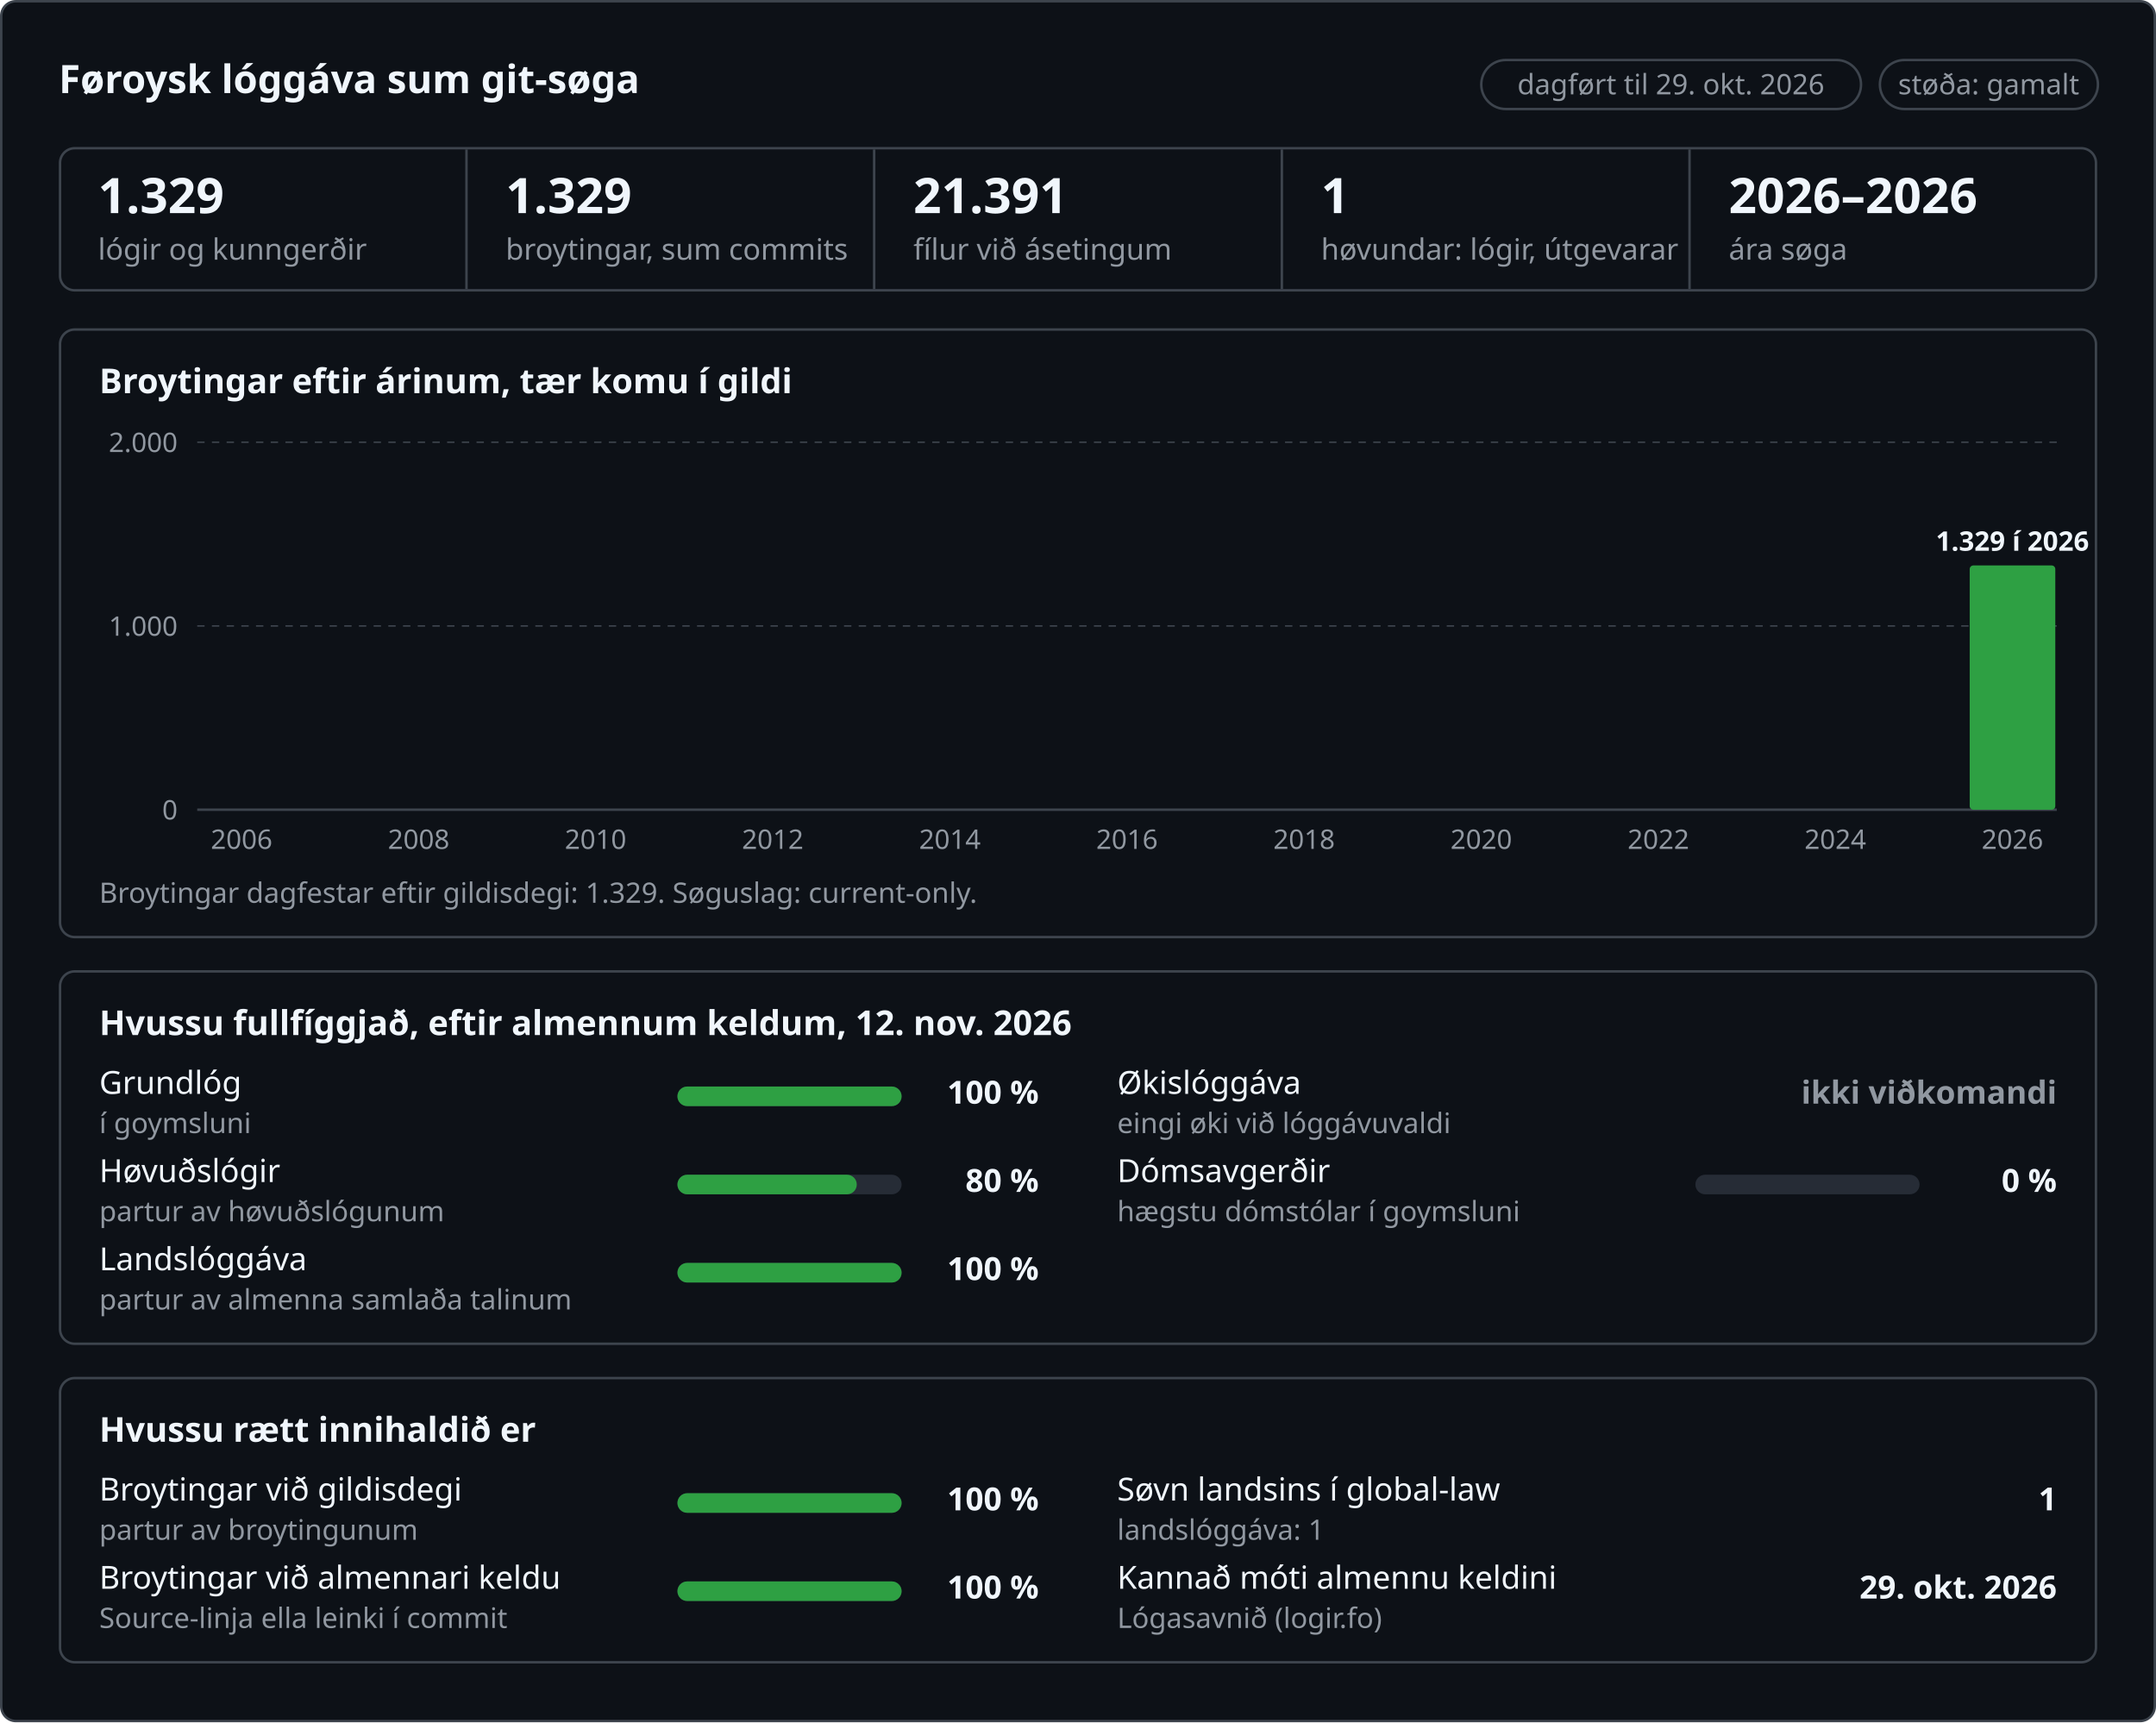
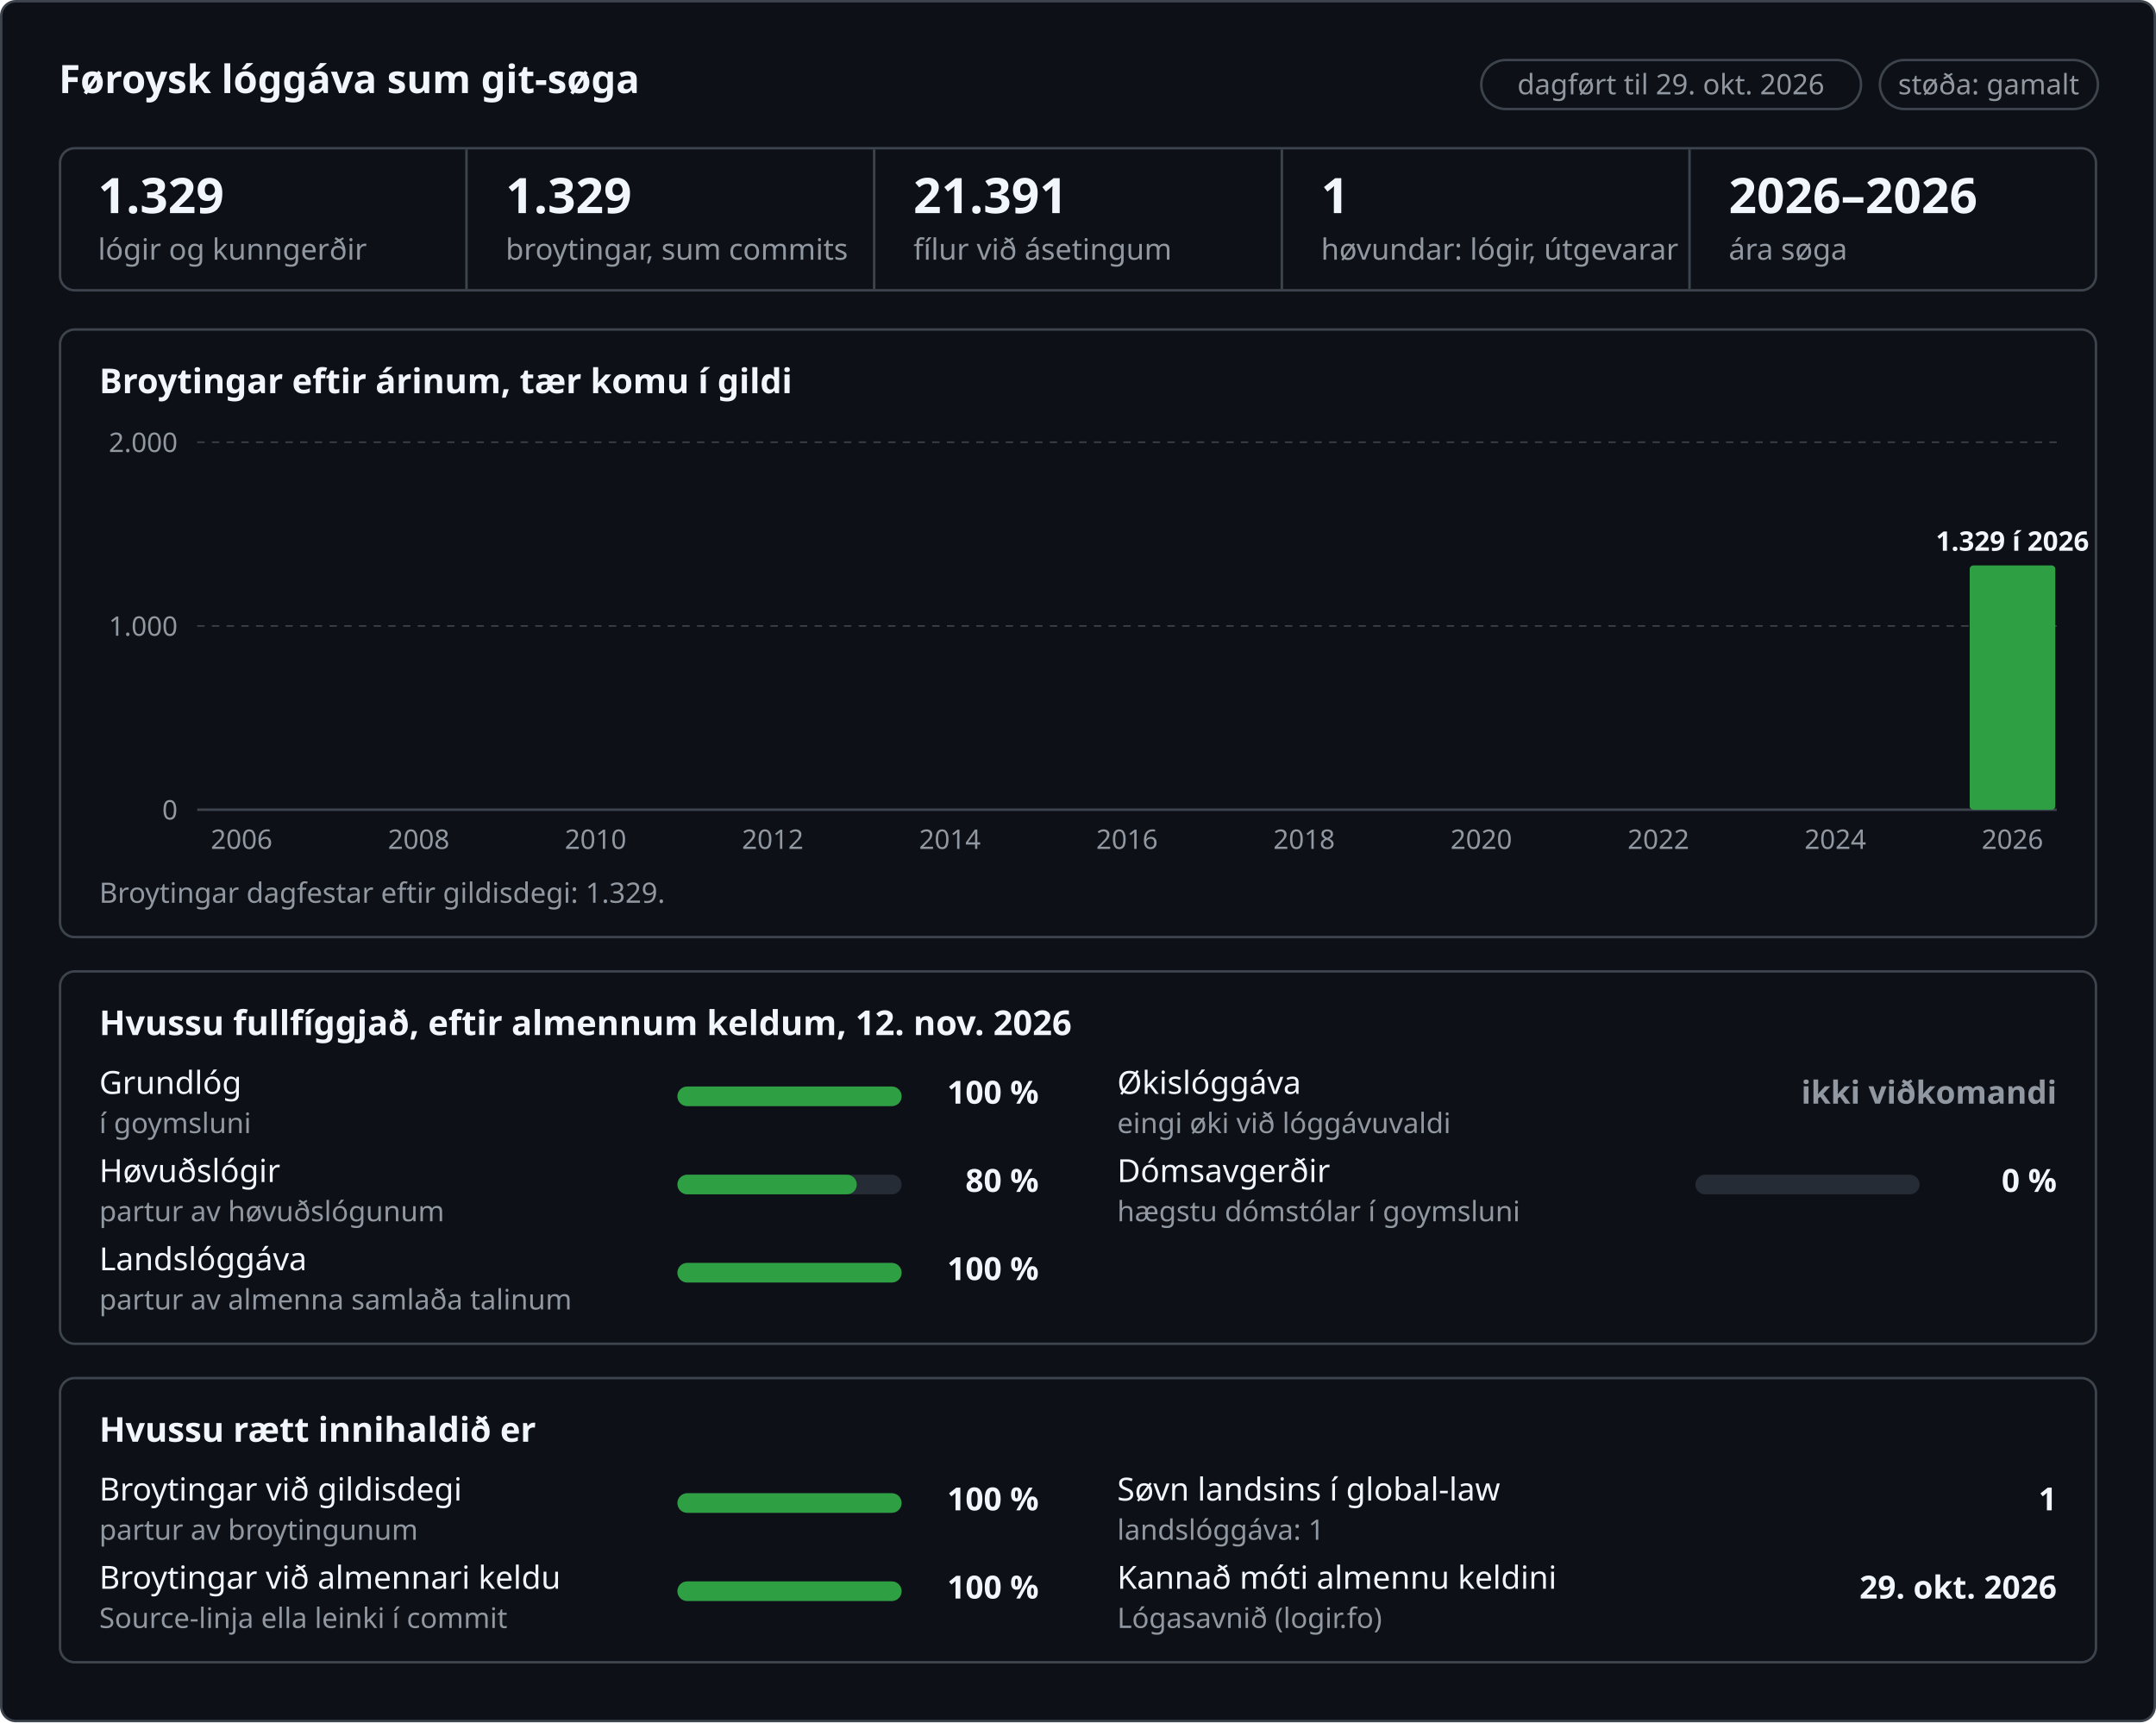
<svg xmlns="http://www.w3.org/2000/svg" width="880" height="703" viewBox="0 0 880 703" font-family="-apple-system,BlinkMacSystemFont,Segoe UI,Noto Sans,Helvetica,Arial,sans-serif">
  <rect x="0.5" y="0.5" width="879" height="702" rx="6" fill="#0d1117" stroke="#3d444d" />
  <text x="24" y="38" font-size="16" font-weight="600" fill="#f0f6fc">Føroysk lóggáva sum git-søga</text>
  <rect x="604.6" y="24.5" width="155" height="20" rx="10" fill="none" stroke="#3d444d" />
  <text x="682.0" y="38.5" font-size="11.5" font-weight="500" text-anchor="middle" fill="#9198a1">dagført til 29. okt. 2026</text>
  <rect x="767.3" y="24.5" width="89" height="20" rx="10" fill="none" stroke="#3d444d" />
  <text x="811.7" y="38.5" font-size="11.5" font-weight="500" text-anchor="middle" fill="#9198a1">støða: gamalt</text>
  <rect x="24.5" y="60.5" width="831" height="58" rx="6" fill="#0d1117" stroke="#3d444d" />
  <text x="40.0" y="87" font-size="20" font-weight="600" fill="#f0f6fc">1.329</text>
  <text x="40.0" y="106" font-size="12" fill="#9198a1">lógir og kunngerðir</text>
  <line x1="190.4" y1="61" x2="190.4" y2="118" stroke="#3d444d" />
  <text x="206.4" y="87" font-size="20" font-weight="600" fill="#f0f6fc">1.329</text>
  <text x="206.4" y="106" font-size="12" fill="#9198a1">broytingar, sum commits</text>
  <line x1="356.8" y1="61" x2="356.8" y2="118" stroke="#3d444d" />
  <text x="372.8" y="87" font-size="20" font-weight="600" fill="#f0f6fc">21.391</text>
  <text x="372.8" y="106" font-size="12" fill="#9198a1">fílur við ásetingum</text>
  <line x1="523.2" y1="61" x2="523.2" y2="118" stroke="#3d444d" />
  <text x="539.2" y="87" font-size="20" font-weight="600" fill="#f0f6fc">1</text>
  <text x="539.2" y="106" font-size="12" fill="#9198a1" textLength="142" lengthAdjust="spacingAndGlyphs">høvundar: lógir, útgevarar</text>
  <line x1="689.6" y1="61" x2="689.6" y2="118" stroke="#3d444d" />
  <text x="705.6" y="87" font-size="20" font-weight="600" fill="#f0f6fc">2026–2026</text>
  <text x="705.6" y="106" font-size="12" fill="#9198a1">ára søga</text>
  <rect x="24.5" y="134.5" width="831" height="248" rx="6" fill="#0d1117" stroke="#3d444d" />
  <text x="40.5" y="160.5" font-size="14" font-weight="600" fill="#f0f6fc">Broytingar eftir árinum, tær komu í gildi</text>
  <line x1="80.5" y1="330.5" x2="839.5" y2="330.5" stroke="#3d444d" stroke-width="1" />
  <text x="72.5" y="334.5" font-size="11" text-anchor="end" fill="#9198a1">0</text>
  <line x1="80.5" y1="255.5" x2="839.5" y2="255.5" stroke="#3d444d" stroke-width="0.6" stroke-dasharray="3 3" />
  <text x="72.5" y="259.5" font-size="11" text-anchor="end" fill="#9198a1">1.000</text>
  <line x1="80.5" y1="180.5" x2="839.5" y2="180.5" stroke="#3d444d" stroke-width="0.6" stroke-dasharray="3 3" />
  <text x="72.5" y="184.5" font-size="11" text-anchor="end" fill="#9198a1">2.000</text>
  <text x="98.6" y="346.5" font-size="11" text-anchor="middle" fill="#9198a1">2006</text>
  <text x="170.9" y="346.5" font-size="11" text-anchor="middle" fill="#9198a1">2008</text>
  <text x="243.1" y="346.5" font-size="11" text-anchor="middle" fill="#9198a1">2010</text>
  <text x="315.4" y="346.5" font-size="11" text-anchor="middle" fill="#9198a1">2012</text>
  <text x="387.7" y="346.5" font-size="11" text-anchor="middle" fill="#9198a1">2014</text>
  <text x="460.0" y="346.5" font-size="11" text-anchor="middle" fill="#9198a1">2016</text>
  <text x="532.3" y="346.5" font-size="11" text-anchor="middle" fill="#9198a1">2018</text>
  <text x="604.6" y="346.5" font-size="11" text-anchor="middle" fill="#9198a1">2020</text>
  <text x="676.9" y="346.5" font-size="11" text-anchor="middle" fill="#9198a1">2022</text>
  <text x="749.1" y="346.5" font-size="11" text-anchor="middle" fill="#9198a1">2024</text>
  <rect x="803.96" y="230.8" width="34.94" height="99.7" rx="1.5" fill="#2ea043" />
  <text x="821.4" y="346.5" font-size="11" text-anchor="middle" fill="#9198a1">2026</text>
  <text x="821.4" y="224.8" font-size="11" font-weight="600" text-anchor="middle" fill="#f0f6fc">1.329 í 2026</text>
-   <text x="40.5" y="368.5" font-size="11.5" fill="#9198a1">Broytingar dagfestar eftir gildisdegi: 1.329. Søguslag: current-only.</text>
+   <text x="40.5" y="368.5" font-size="11.5" fill="#9198a1">Broytingar dagfestar eftir gildisdegi: 1.329.</text>
  <rect x="24.5" y="396.5" width="831" height="152" rx="6" fill="#0d1117" stroke="#3d444d" />
  <text x="40.5" y="422.5" font-size="14" font-weight="600" fill="#f0f6fc">Hvussu fullfíggjað, eftir almennum keldum, 12. nov. 2026</text>
  <text x="40.5" y="446.5" font-size="13" fill="#f0f6fc">Grundlóg</text>
  <text x="40.5" y="462.5" font-size="11.5" fill="#9198a1">í goymsluni</text>
  <g>
    <rect x="276.5" y="443.5" width="91.5" height="8" rx="4" fill="#262c36" />
    <rect x="276.5" y="443.5" width="91.5" height="8" rx="4" fill="#2ea043" />
  </g>
  <text x="424.0" y="450.5" font-size="13" font-weight="600" text-anchor="end" fill="#f0f6fc">100 %</text>
  <text x="40.5" y="482.5" font-size="13" fill="#f0f6fc">Høvuðslógir</text>
  <text x="40.5" y="498.5" font-size="11.5" fill="#9198a1">partur av høvuðslógunum</text>
  <g>
    <rect x="276.5" y="479.5" width="91.5" height="8" rx="4" fill="#262c36" />
    <rect x="276.5" y="479.5" width="73.2" height="8" rx="4" fill="#2ea043" />
  </g>
  <text x="424.0" y="486.5" font-size="13" font-weight="600" text-anchor="end" fill="#f0f6fc">80 %</text>
  <text x="40.5" y="518.5" font-size="13" fill="#f0f6fc">Landslóggáva</text>
  <text x="40.5" y="534.5" font-size="11.5" fill="#9198a1">partur av almenna samlaða talinum</text>
  <g>
    <rect x="276.5" y="515.5" width="91.5" height="8" rx="4" fill="#262c36" />
    <rect x="276.5" y="515.5" width="91.5" height="8" rx="4" fill="#2ea043" />
  </g>
  <text x="424.0" y="522.5" font-size="13" font-weight="600" text-anchor="end" fill="#f0f6fc">100 %</text>
  <text x="456.0" y="446.5" font-size="13" fill="#f0f6fc">Økislóggáva</text>
  <text x="456.0" y="462.5" font-size="11.5" fill="#9198a1">eingi øki við lóggávuvaldi</text>
  <text x="839.5" y="450.5" font-size="13" font-weight="600" text-anchor="end" fill="#9198a1">ikki viðkomandi</text>
  <text x="456.0" y="482.5" font-size="13" fill="#f0f6fc">Dómsavgerðir</text>
  <text x="456.0" y="498.5" font-size="11.5" fill="#9198a1">hægstu dómstólar í goymsluni</text>
  <g>
    <rect x="692.0" y="479.5" width="91.5" height="8" rx="4" fill="#262c36" />
  </g>
  <text x="839.5" y="486.5" font-size="13" font-weight="600" text-anchor="end" fill="#f0f6fc">0 %</text>
  <rect x="24.5" y="562.5" width="831" height="116" rx="6" fill="#0d1117" stroke="#3d444d" />
  <text x="40.5" y="588.5" font-size="14" font-weight="600" fill="#f0f6fc">Hvussu rætt innihaldið er</text>
  <text x="40.5" y="612.5" font-size="13" fill="#f0f6fc">Broytingar við gildisdegi</text>
  <text x="40.5" y="628.5" font-size="11.5" fill="#9198a1">partur av broytingunum</text>
  <g>
    <rect x="276.5" y="609.5" width="91.5" height="8" rx="4" fill="#262c36" />
    <rect x="276.5" y="609.5" width="91.5" height="8" rx="4" fill="#2ea043" />
  </g>
  <text x="424.0" y="616.5" font-size="13" font-weight="600" text-anchor="end" fill="#f0f6fc">100 %</text>
  <text x="40.5" y="648.5" font-size="13" fill="#f0f6fc">Broytingar við almennari keldu</text>
  <text x="40.5" y="664.5" font-size="11.5" fill="#9198a1">Source-linja ella leinki í commit</text>
  <g>
    <rect x="276.5" y="645.5" width="91.5" height="8" rx="4" fill="#262c36" />
    <rect x="276.5" y="645.5" width="91.5" height="8" rx="4" fill="#2ea043" />
  </g>
  <text x="424.0" y="652.5" font-size="13" font-weight="600" text-anchor="end" fill="#f0f6fc">100 %</text>
  <text x="456.0" y="612.5" font-size="13" fill="#f0f6fc">Søvn landsins í global-law</text>
  <text x="456.0" y="628.5" font-size="11.5" fill="#9198a1">landslóggáva: 1</text>
  <text x="839.5" y="616.5" font-size="13" font-weight="600" text-anchor="end" fill="#f0f6fc">1</text>
  <text x="456.0" y="648.5" font-size="13" fill="#f0f6fc">Kannað móti almennu keldini</text>
  <text x="456.0" y="664.5" font-size="11.5" fill="#9198a1">Lógasavnið (logir.fo)</text>
  <text x="839.5" y="652.5" font-size="13" font-weight="600" text-anchor="end" fill="#f0f6fc">29. okt. 2026</text>
</svg>
